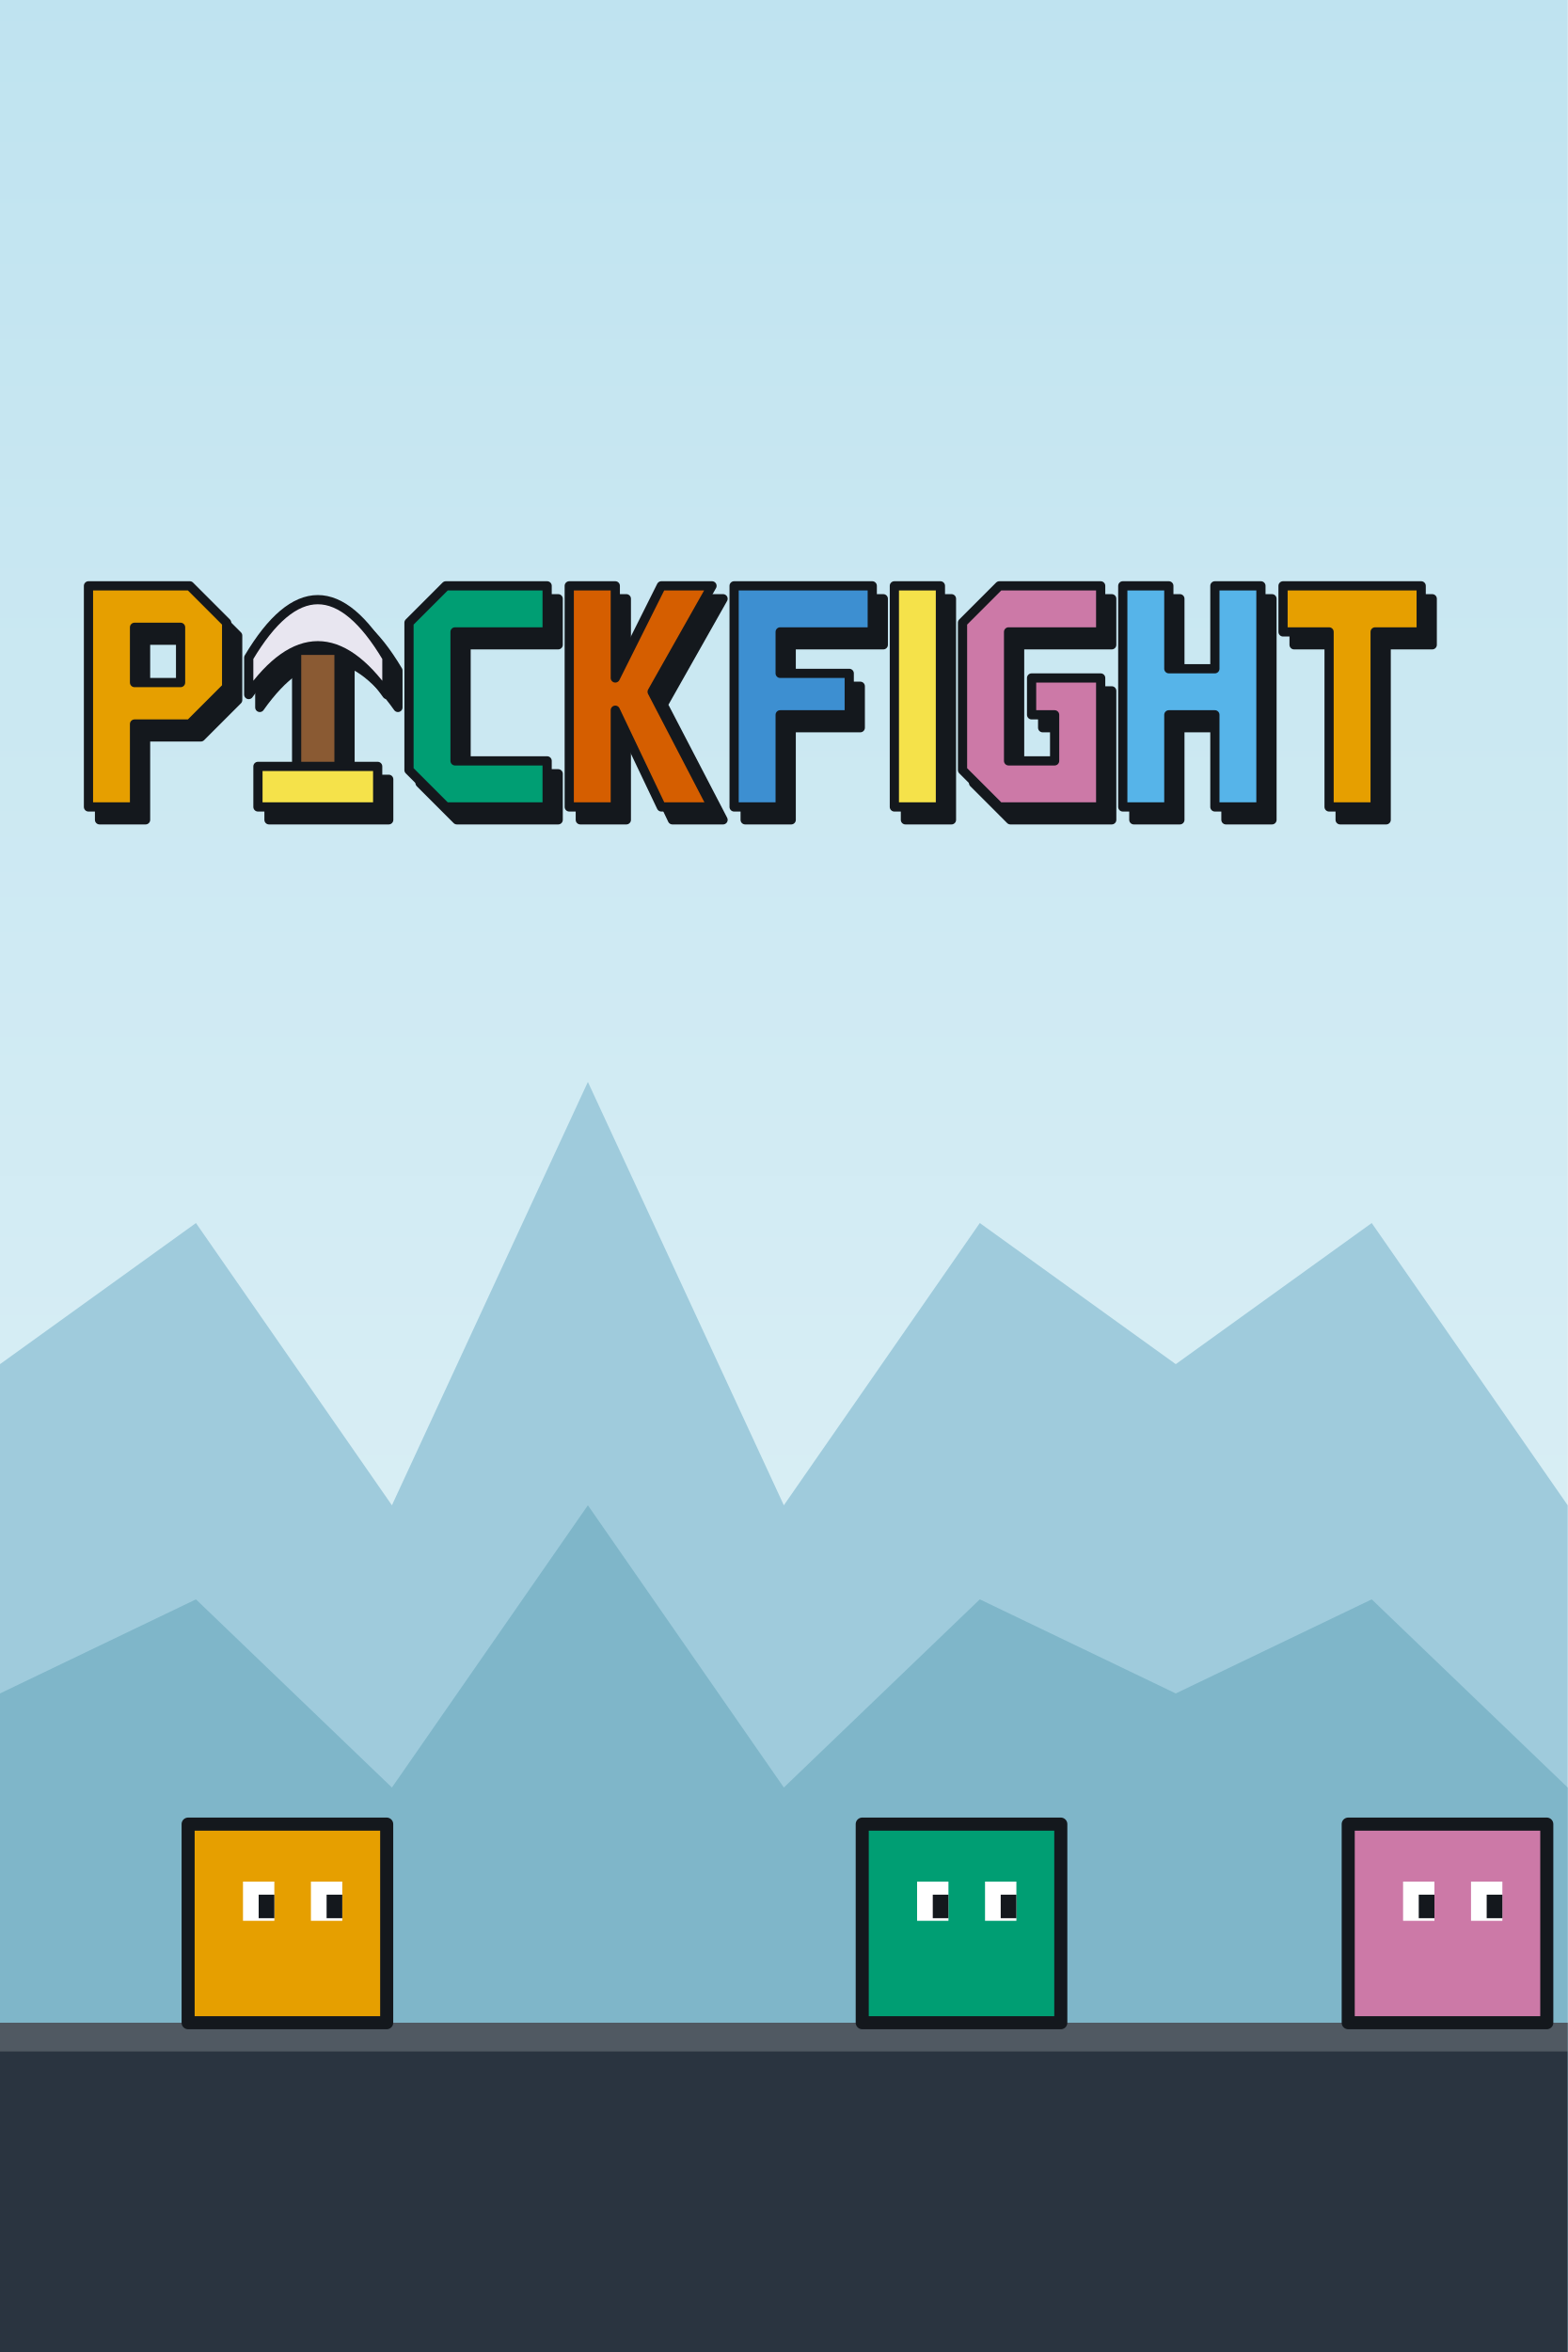
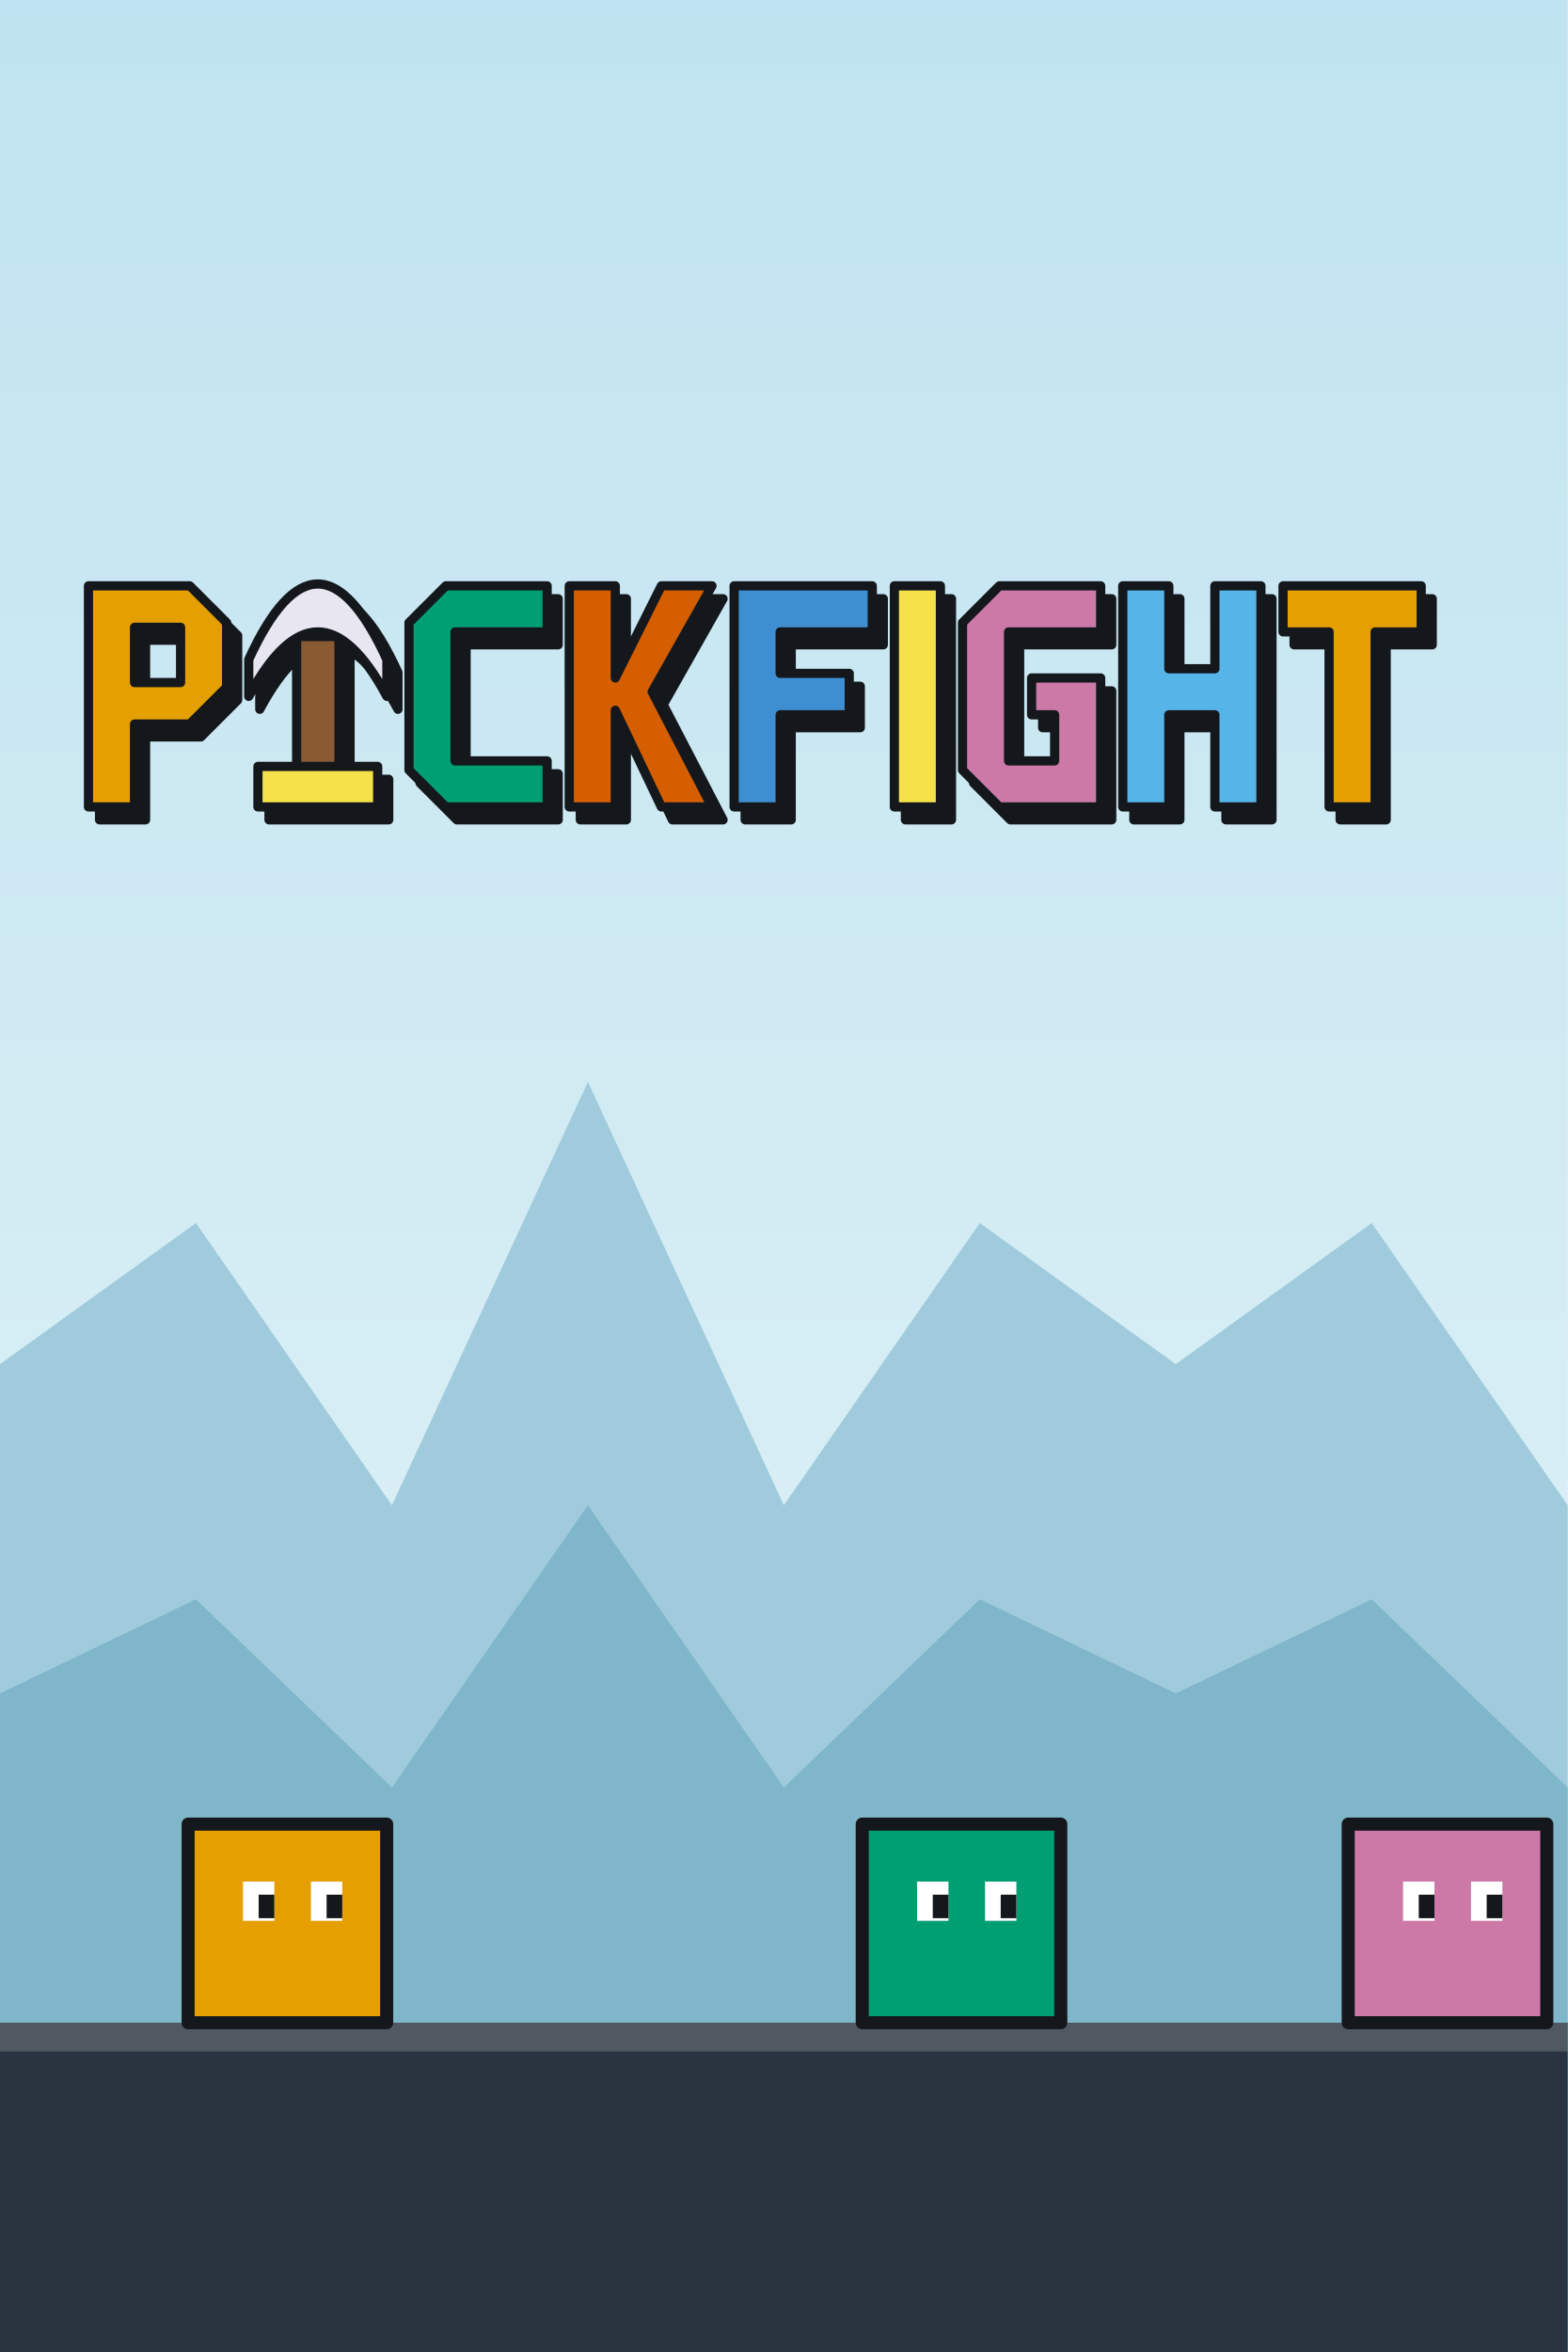
<svg xmlns="http://www.w3.org/2000/svg" width="600" height="900" viewBox="0 0 600 900">
  <defs>
    <linearGradient id="sky" x1="0" y1="0" x2="0" y2="1">
      <stop offset="0" stop-color="#bfe3f0" />
      <stop offset="1" stop-color="#e6f4f7" />
    </linearGradient>
  </defs>
  <rect width="600" height="900" fill="url(#sky)" />
  <polygon points="0,900 0,522 75,468 150,576 225,414 300,576 375,468 450,522 525,468 600,576 600,900" fill="#9fcbdc" />
  <polygon points="0,900 0,648 75,612 150,684 225,576 300,684 375,612 450,648 525,612 600,684 600,900" fill="#7fb6c9" />
  <rect x="0" y="774" width="600" height="126" fill="#2a3440" />
  <rect x="0" y="774" width="600" height="11" fill="#ffffff" fill-opacity="0.18" />
  <rect x="72" y="698" width="76" height="76" fill="#E69F00" stroke="#14181d" stroke-width="5" stroke-linejoin="round" />
  <rect x="93" y="720" width="12" height="15" fill="#ffffff" />
  <rect x="99" y="725" width="6" height="9" fill="#14181d" />
  <rect x="119" y="720" width="12" height="15" fill="#ffffff" />
  <rect x="125" y="725" width="6" height="9" fill="#14181d" />
  <rect x="330" y="698" width="76" height="76" fill="#009E73" stroke="#14181d" stroke-width="5" stroke-linejoin="round" />
  <rect x="351" y="720" width="12" height="15" fill="#ffffff" />
  <rect x="357" y="725" width="6" height="9" fill="#14181d" />
  <rect x="377" y="720" width="12" height="15" fill="#ffffff" />
  <rect x="383" y="725" width="6" height="9" fill="#14181d" />
  <rect x="516" y="698" width="76" height="76" fill="#CC79A7" stroke="#14181d" stroke-width="5" stroke-linejoin="round" />
  <rect x="537" y="720" width="12" height="15" fill="#ffffff" />
  <rect x="543" y="725" width="6" height="9" fill="#14181d" />
  <rect x="563" y="720" width="12" height="15" fill="#ffffff" />
  <rect x="569" y="725" width="6" height="9" fill="#14181d" />
  <g transform="translate(18.0,199.5) scale(0.3525)">
    <g transform="translate(0,0)">
      <g transform="translate(45,70)">
        <path d="M0,0H110L150,40V110L110,150H50V240H0ZM50,45V105H100V45Z" transform="translate(12,14)" fill="#14181d" stroke="#14181d" stroke-width="10" stroke-linejoin="round" fill-rule="evenodd" />
        <path d="M0,0H110L150,40V110L110,150H50V240H0ZM50,45V105H100V45Z" fill="#E69F00" stroke="#14181d" stroke-width="10" stroke-linejoin="round" fill-rule="evenodd" />
      </g>
      <g transform="translate(219,70)">
        <g transform="translate(12,14)" stroke="#14181d" stroke-width="10" stroke-linejoin="round">
-           <path d="M0,78Q75,-48 150,78L150,118Q75,12 0,118Z" fill="#14181d" />
-           <path d="M52,70H98V200H52Z" fill="#14181d" />
+           <path d="M0,80Q75,-84 150,80L150,120Q75,-20 0,120Z" fill="#14181d" />
+           <path d="M52,55H98V200H52Z" fill="#14181d" />
          <path d="M10,196H140V240H10Z" fill="#14181d" />
        </g>
        <g stroke="#14181d" stroke-width="10" stroke-linejoin="round">
-           <path d="M52,70H98V200H52Z" fill="#8a5a33" />
+           <path d="M52,55H98V200H52Z" fill="#8a5a33" />
          <path d="M10,196H140V240H10Z" fill="#F5E24A" />
-           <path d="M0,78Q75,-48 150,78L150,118Q75,12 0,118Z" fill="#E8E6F0" />
+           <path d="M0,80Q75,-84 150,80L150,120Q75,-20 0,120Z" fill="#E8E6F0" />
        </g>
      </g>
      <g transform="translate(393,70)">
        <path d="M40,0H150V50H50V190H150V240H40L0,200V40Z" transform="translate(12,14)" fill="#14181d" stroke="#14181d" stroke-width="10" stroke-linejoin="round" fill-rule="evenodd" />
        <path d="M40,0H150V50H50V190H150V240H40L0,200V40Z" fill="#009E73" stroke="#14181d" stroke-width="10" stroke-linejoin="round" fill-rule="evenodd" />
      </g>
      <g transform="translate(567,70)">
        <path d="M0,0H50V100L100,0H155L90,115L155,240H100L50,135V240H0Z" transform="translate(12,14)" fill="#14181d" stroke="#14181d" stroke-width="10" stroke-linejoin="round" fill-rule="evenodd" />
        <path d="M0,0H50V100L100,0H155L90,115L155,240H100L50,135V240H0Z" fill="#D55E00" stroke="#14181d" stroke-width="10" stroke-linejoin="round" fill-rule="evenodd" />
      </g>
      <g transform="translate(746,70)">
        <path d="M0,0H150V50H50V95H125V140H50V240H0Z" transform="translate(12,14)" fill="#14181d" stroke="#14181d" stroke-width="10" stroke-linejoin="round" fill-rule="evenodd" />
        <path d="M0,0H150V50H50V95H125V140H50V240H0Z" fill="#3D8FD1" stroke="#14181d" stroke-width="10" stroke-linejoin="round" fill-rule="evenodd" />
      </g>
      <g transform="translate(920,70)">
        <path d="M0,0H50V240H0Z" transform="translate(12,14)" fill="#14181d" stroke="#14181d" stroke-width="10" stroke-linejoin="round" fill-rule="evenodd" />
        <path d="M0,0H50V240H0Z" fill="#F5E24A" stroke="#14181d" stroke-width="10" stroke-linejoin="round" fill-rule="evenodd" />
      </g>
      <g transform="translate(994,70)">
        <path d="M40,0H150V50H50V190H100V140H75V100H150V240H40L0,200V40Z" transform="translate(12,14)" fill="#14181d" stroke="#14181d" stroke-width="10" stroke-linejoin="round" fill-rule="evenodd" />
        <path d="M40,0H150V50H50V190H100V140H75V100H150V240H40L0,200V40Z" fill="#CC79A7" stroke="#14181d" stroke-width="10" stroke-linejoin="round" fill-rule="evenodd" />
      </g>
      <g transform="translate(1168,70)">
        <path d="M0,0H50V90H100V0H150V240H100V140H50V240H0Z" transform="translate(12,14)" fill="#14181d" stroke="#14181d" stroke-width="10" stroke-linejoin="round" fill-rule="evenodd" />
        <path d="M0,0H50V90H100V0H150V240H100V140H50V240H0Z" fill="#56B4E9" stroke="#14181d" stroke-width="10" stroke-linejoin="round" fill-rule="evenodd" />
      </g>
      <g transform="translate(1342,70)">
        <path d="M0,0H150V50H100V240H50V50H0Z" transform="translate(12,14)" fill="#14181d" stroke="#14181d" stroke-width="10" stroke-linejoin="round" fill-rule="evenodd" />
        <path d="M0,0H150V50H100V240H50V50H0Z" fill="#E69F00" stroke="#14181d" stroke-width="10" stroke-linejoin="round" fill-rule="evenodd" />
      </g>
    </g>
  </g>
</svg>
